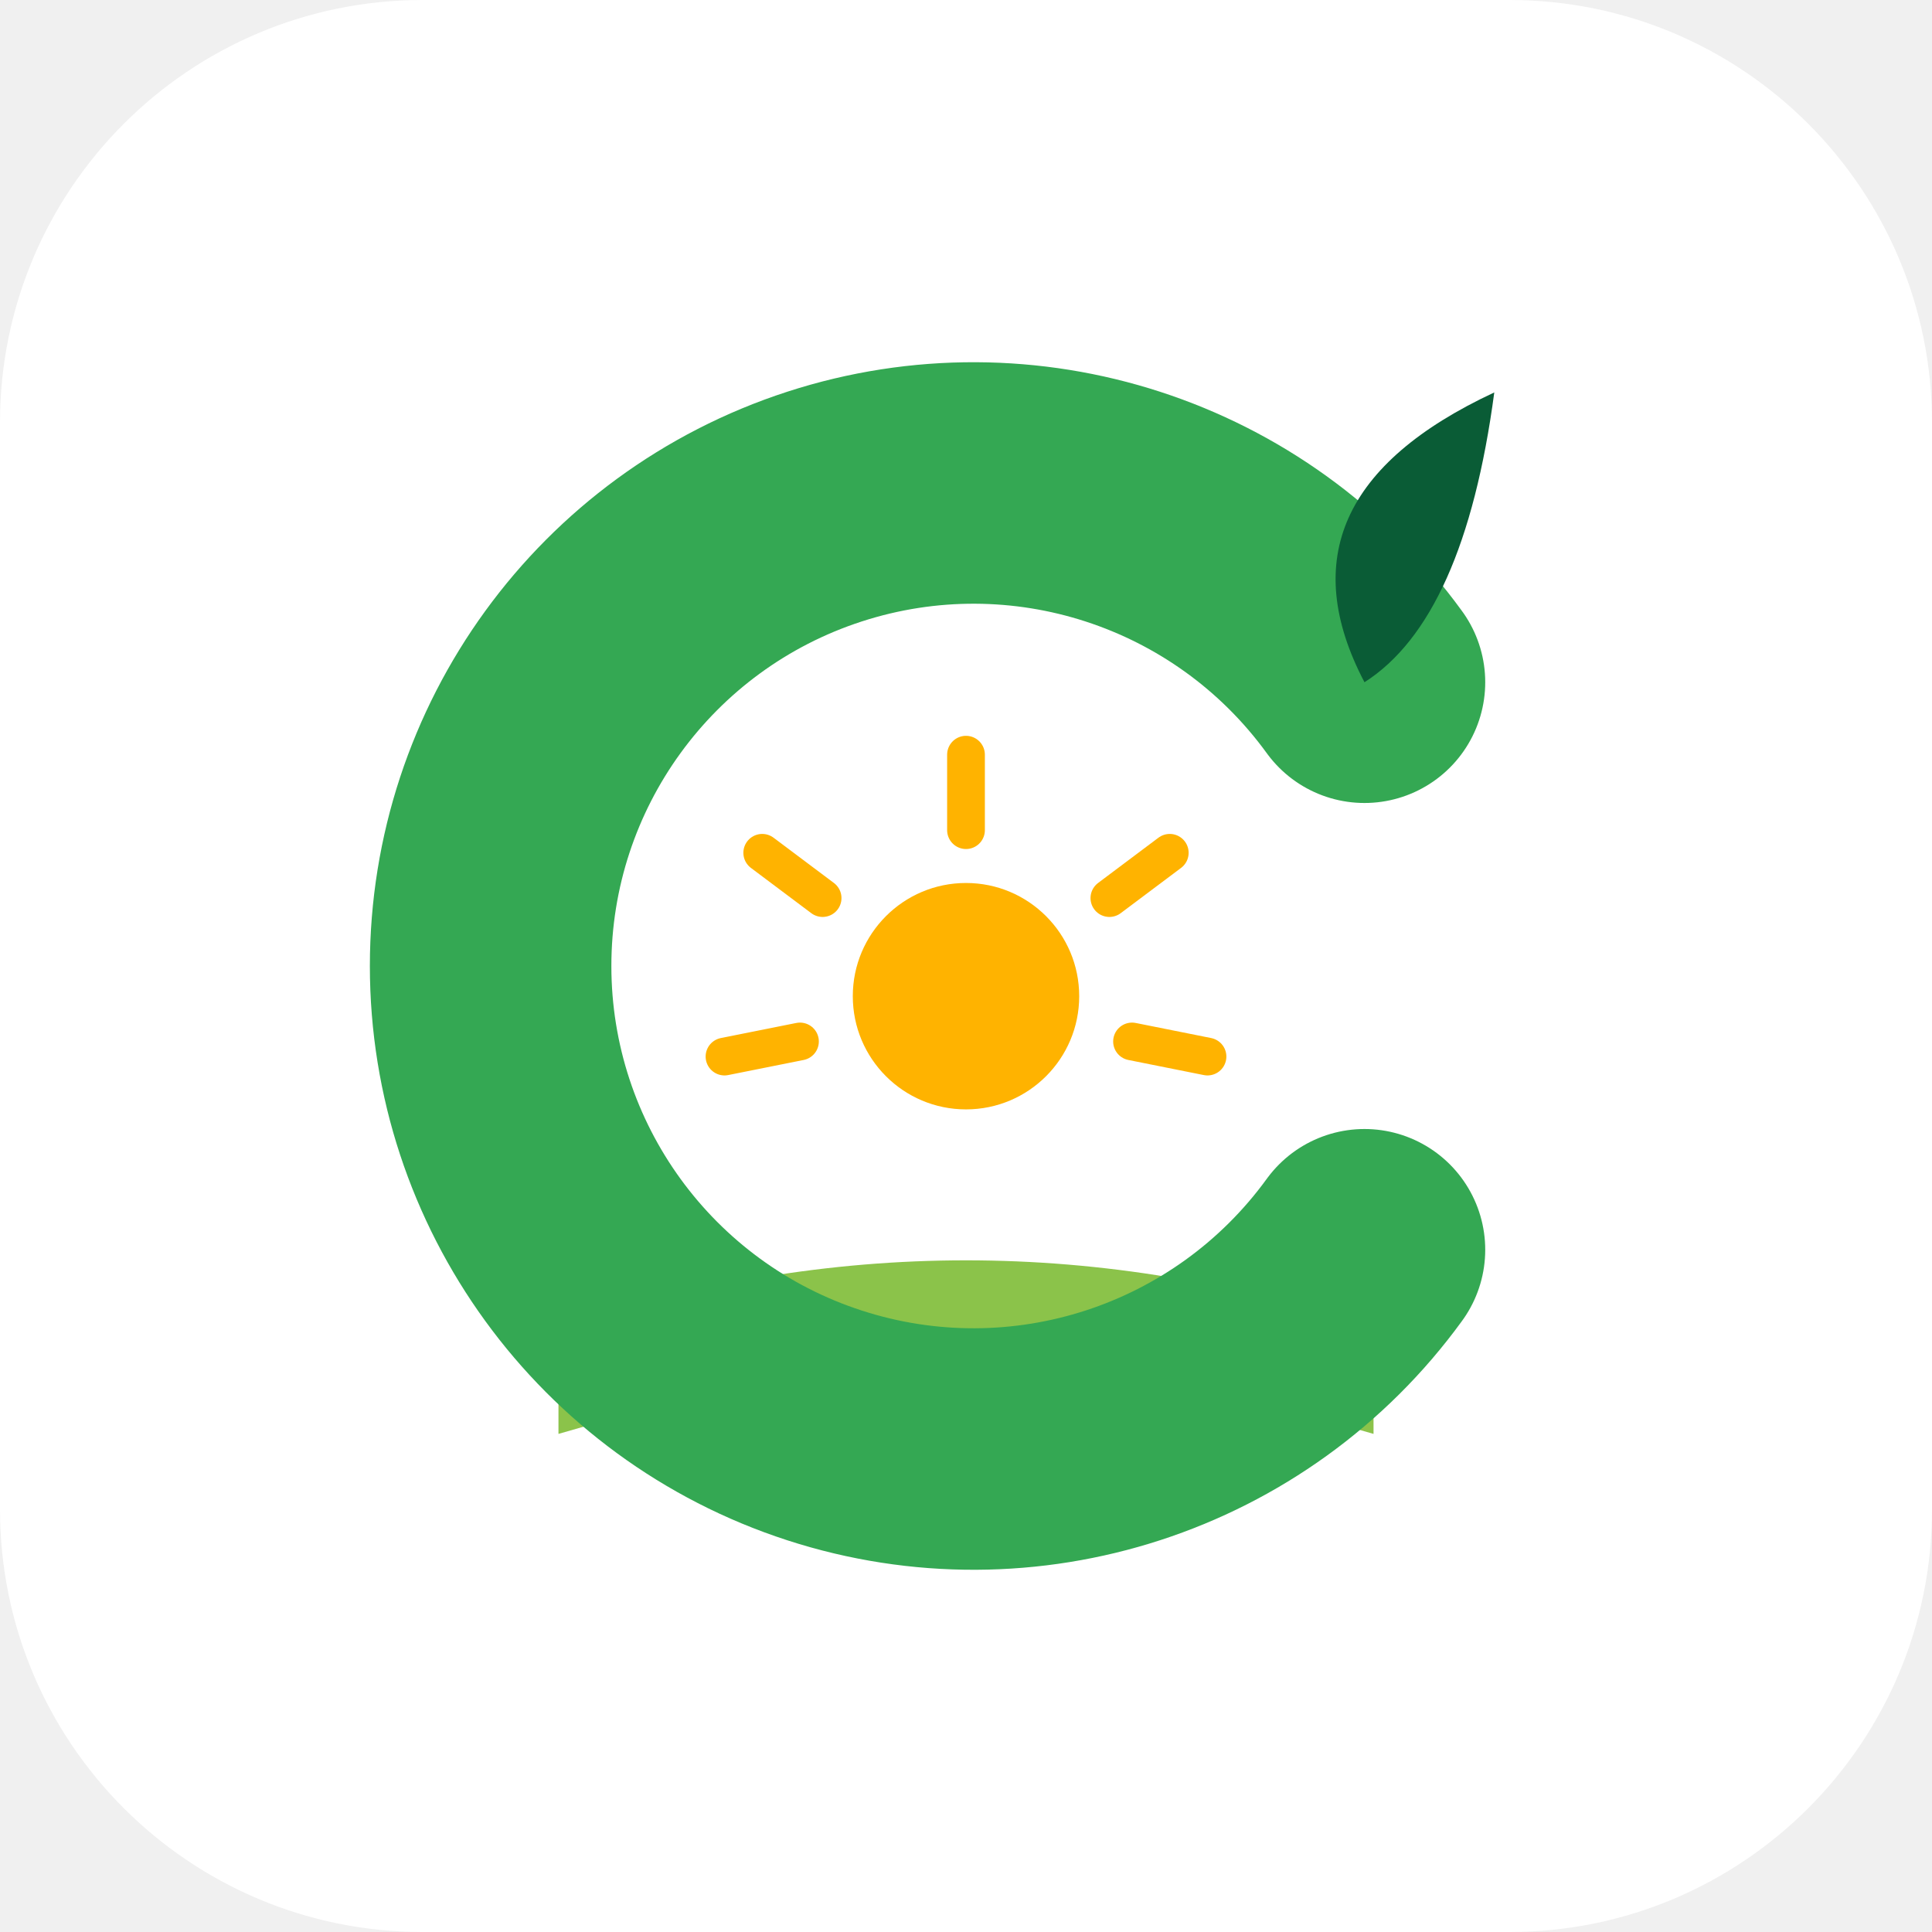
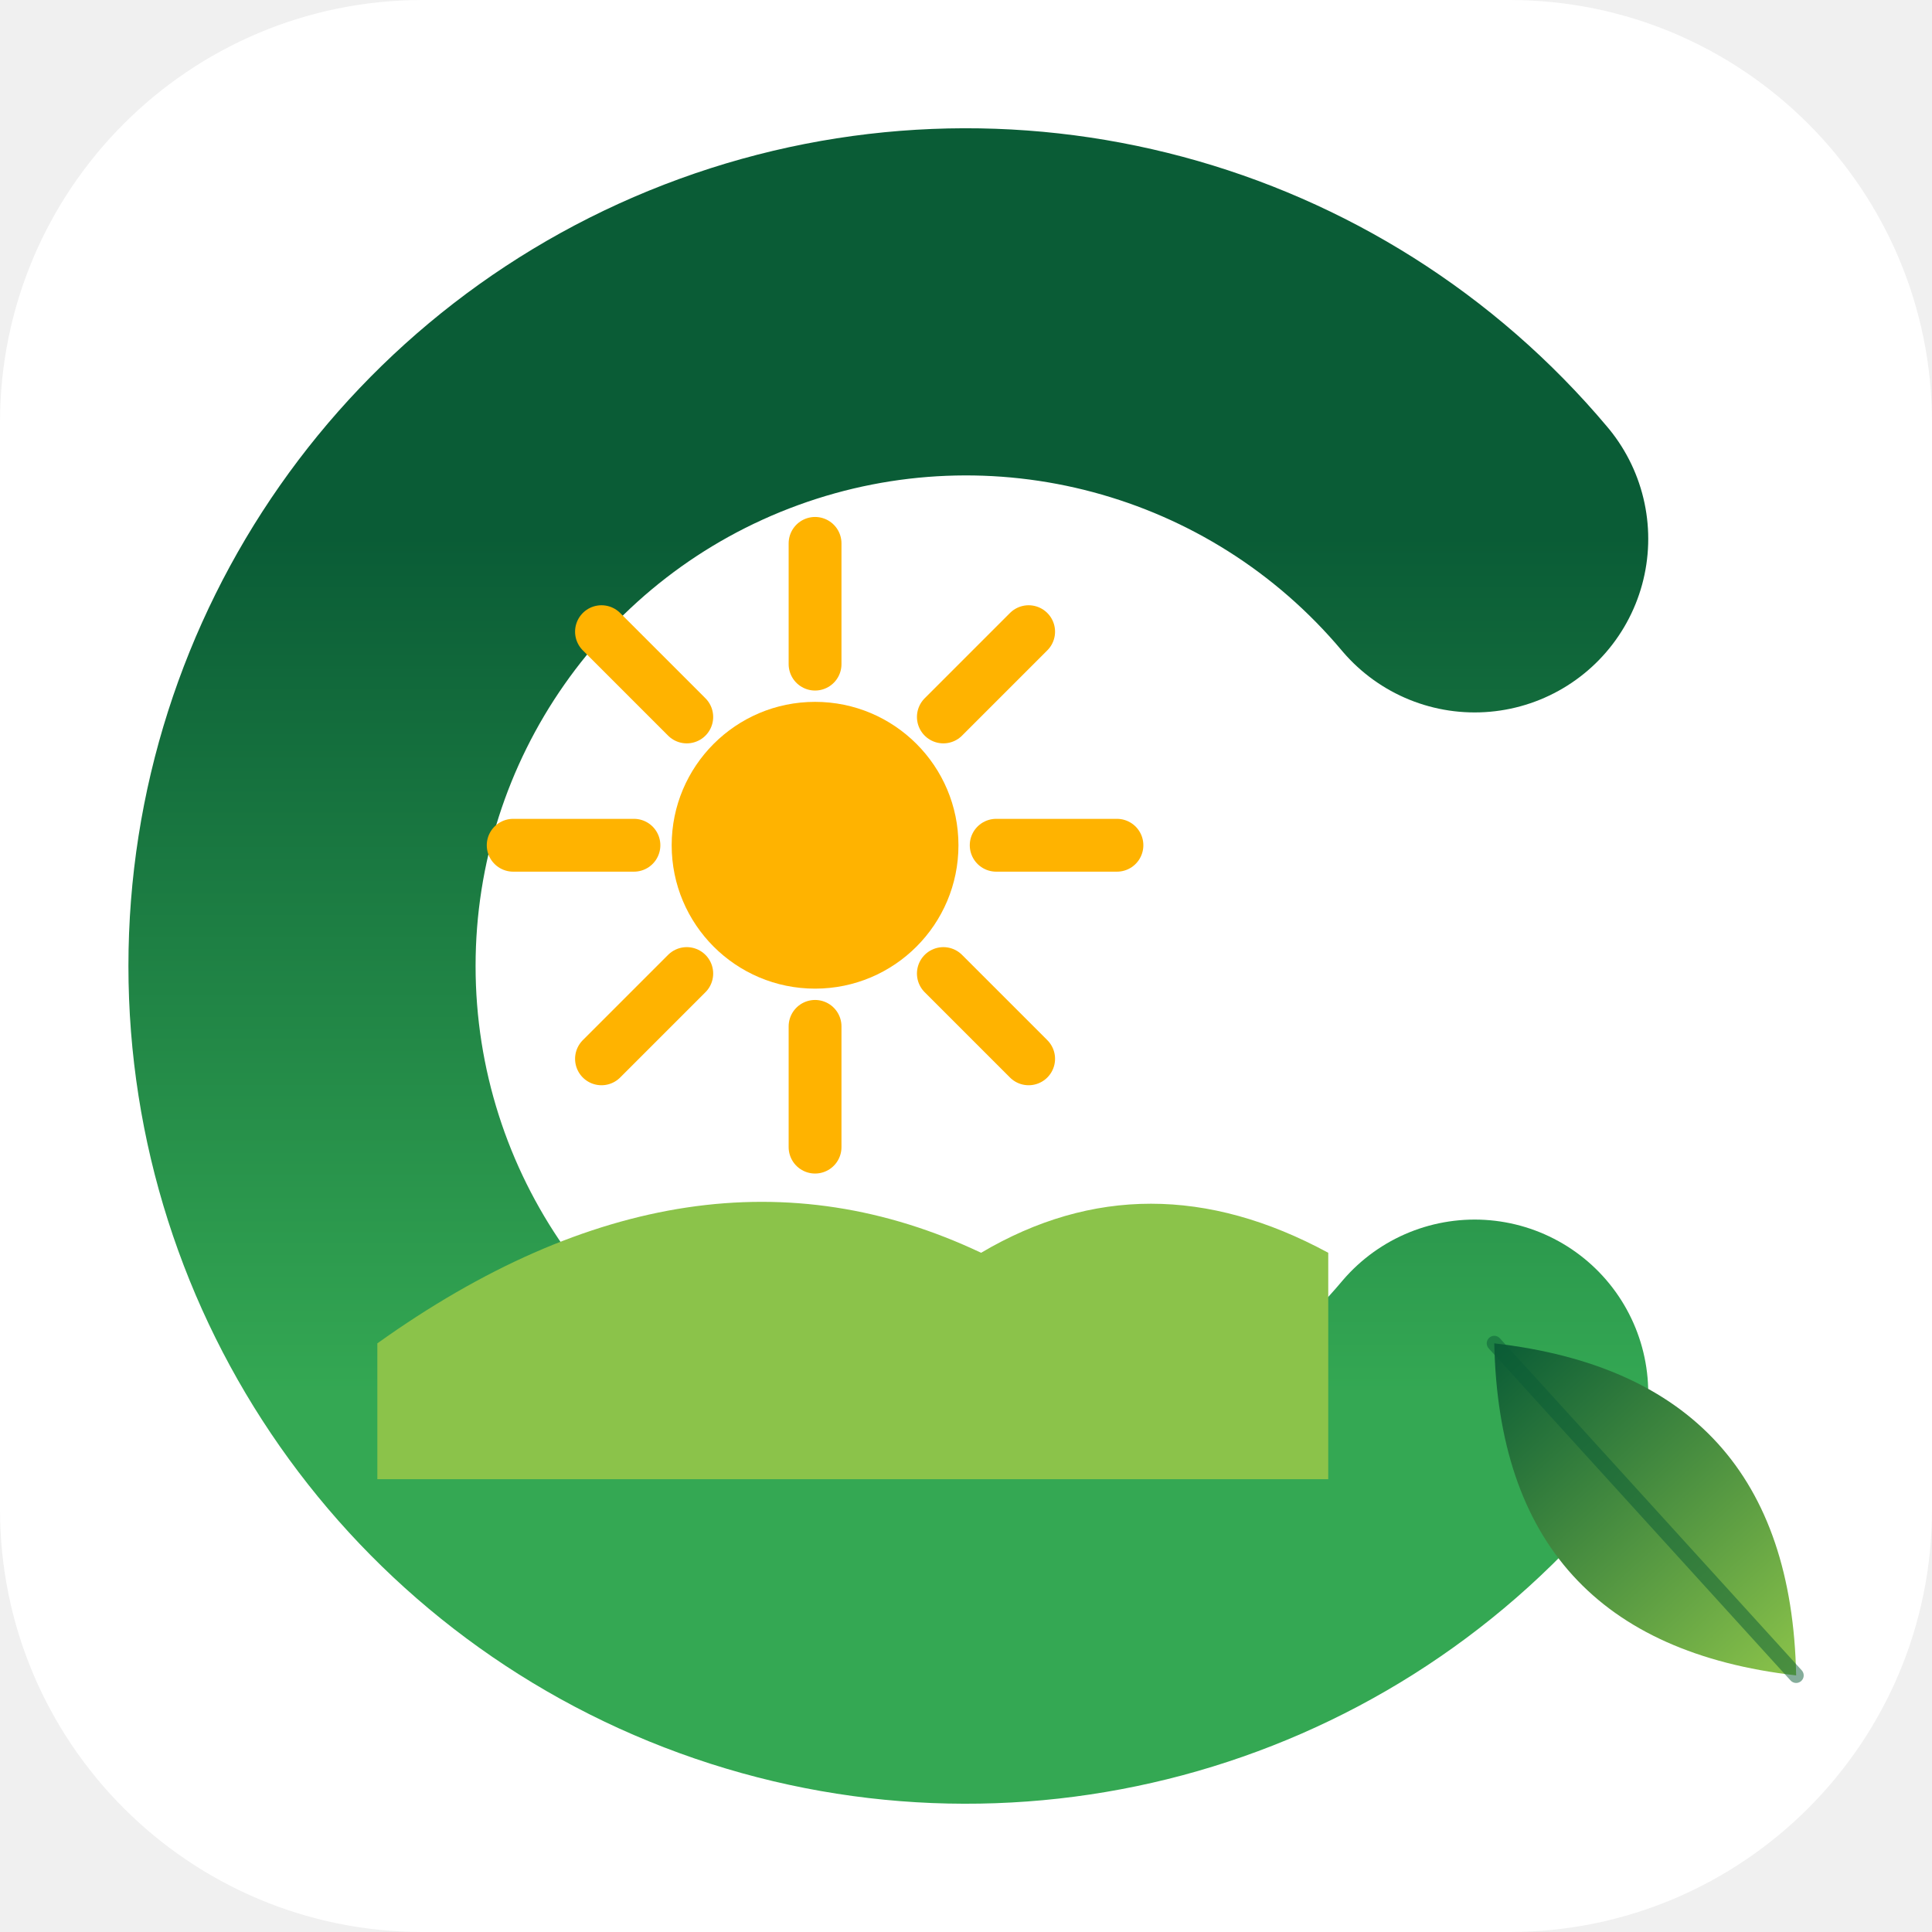
<svg xmlns="http://www.w3.org/2000/svg" viewBox="0 0 256 256" fill="none">
  <rect width="256" height="256" rx="56" fill="#FFFFFF" />
-   <path d="M74,176 Q128,158 182,176 L182,190 Q128,174 74,190 Z" fill="#8BC34A" />
-   <circle cx="128" cy="132" r="15" fill="#FFB300" />
-   <g stroke="#FFB300" stroke-width="5" stroke-linecap="round">
-     <path d="M128,100 L128,110" />
-     <path d="M101,113 L109,119" />
-     <path d="M155,113 L147,119" />
-     <path d="M96,140 L106,138" />
-     <path d="M160,140 L150,138" />
+   <defs>
+     <linearGradient id="ringGrad" x1="195" y1="71" x2="195" y2="185" gradientUnits="userSpaceOnUse">
+       <stop offset="0" stop-color="#0A5C36" />
+       <stop offset="1" stop-color="#34A853" />
+     </linearGradient>
+     <linearGradient id="leafGrad" x1="198" y1="178" x2="238" y2="222" gradientUnits="userSpaceOnUse">
+       <stop offset="0" stop-color="#0A5C36" />
+       <stop offset="1" stop-color="#8BC34A" />
+     </linearGradient>
+   </defs>
+   <path d="M195.4,184.6 A88,88 0 1 1 195.4,71.4" stroke="url(#ringGrad)" stroke-width="46" stroke-linecap="round" />
+   <path d="M198,178 Q198.8,217.5 238,222 Q237.2,182.5 198,178 Z" fill="url(#leafGrad)" />
+   <path d="M198,178 L238,222" stroke="#0A5C36" stroke-width="2" stroke-linecap="round" opacity="0.5" />
+   <g stroke="#FFB300" stroke-width="7" stroke-linecap="round">
+     <path d="M132,112 L148,112" />
+     <path d="M125,129 L136.3,140.3" />
+     <path d="M108,136 L108,152" />
+     <path d="M91,129 L79.7,140.3" />
+     <path d="M84,112 L68,112" />
+     <path d="M91,95 L79.7,83.7" />
+     <path d="M108,88 L108,72" />
+     <path d="M125,95 L136.3,83.7" />
  </g>
-   <path d="M180.8,165.6 A64,64 0 1 1 180.8,90.4" stroke="#34A853" stroke-width="32" stroke-linecap="round" />
-   <path d="M180.8,90.4 Q168,66 198,52 Q194,82 180.8,90.4 Z" fill="#0A5C36" />
+   <circle cx="108" cy="112" r="19" fill="#FFB300" />
+   <path d="M50,178 Q92,148 130,166 Q152,153 176,166 L176,196 L50,196 Z" fill="#8BC34A" />
</svg>
